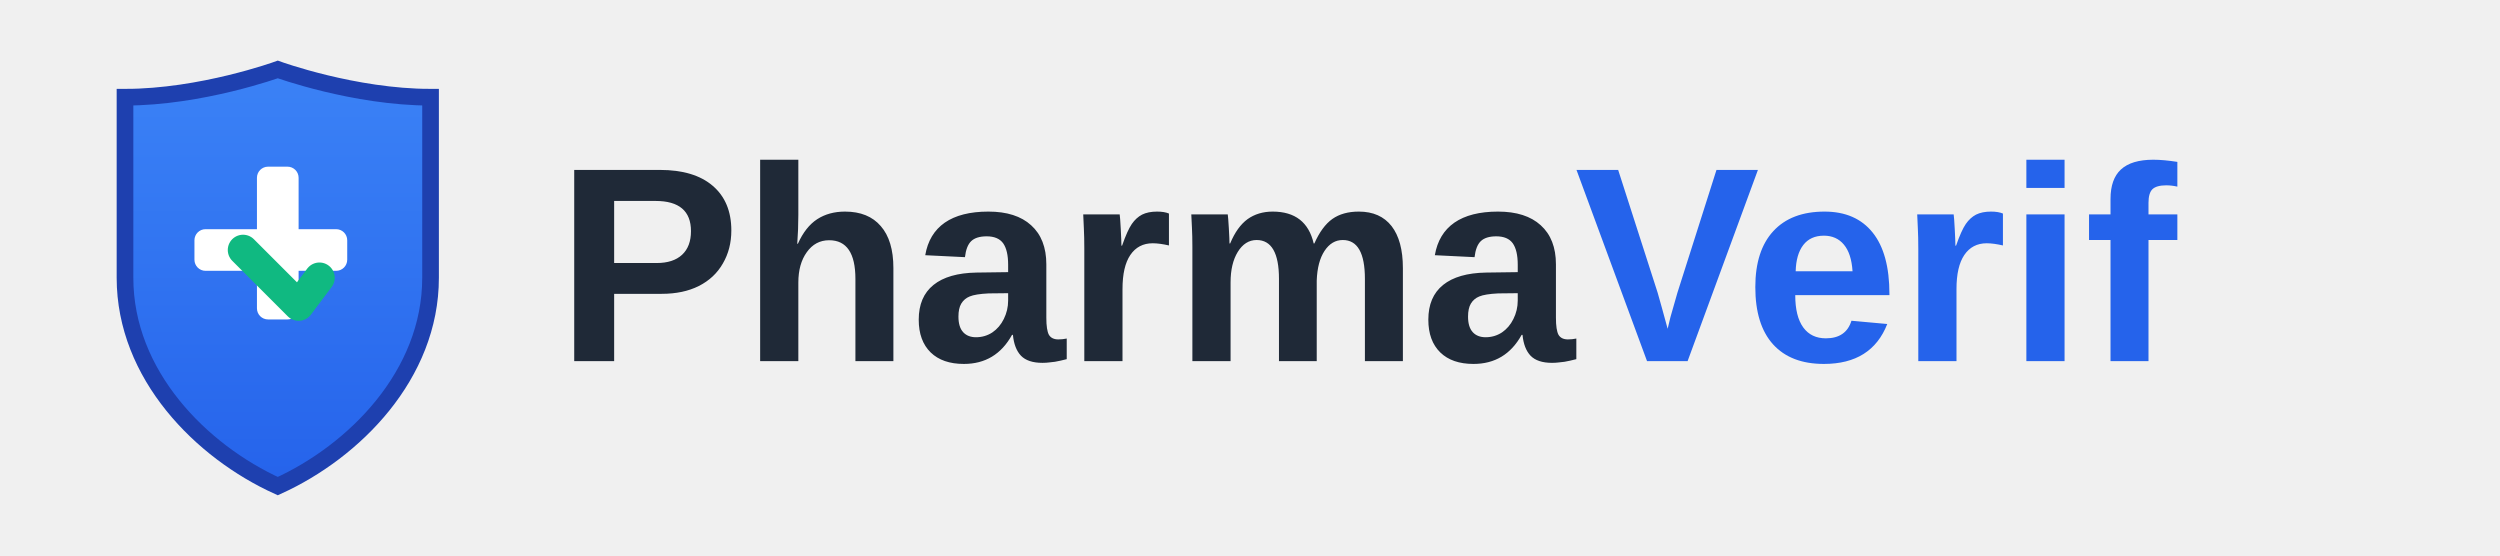
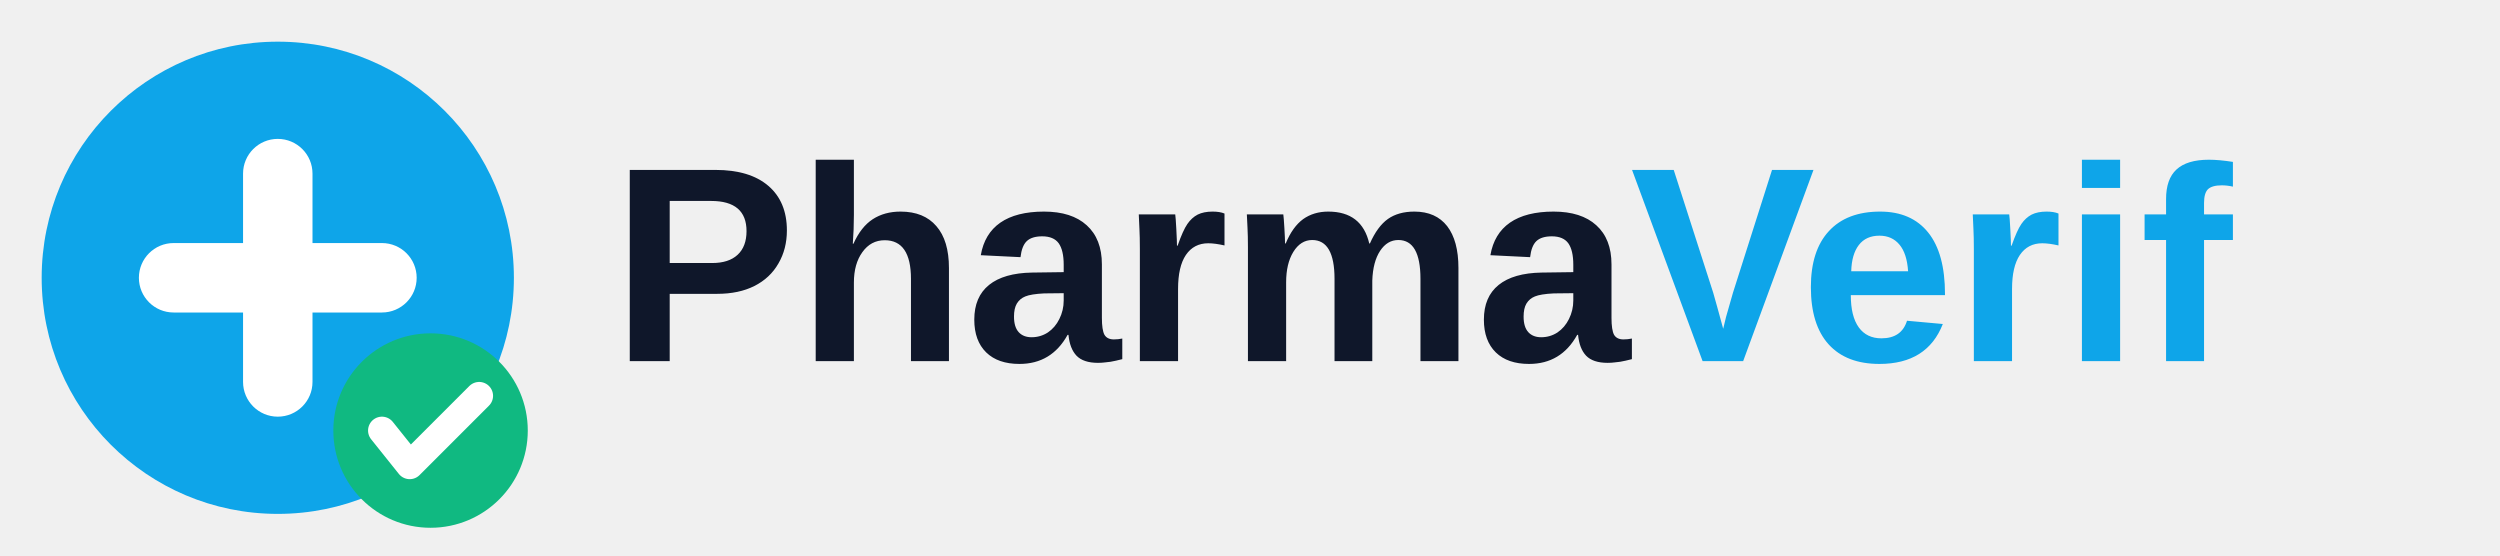
<svg xmlns="http://www.w3.org/2000/svg" width="180" height="40" viewBox="0 0 180 40" fill="none">
-   <defs>
-     <linearGradient id="shieldGrad" x1="20" y1="5" x2="20" y2="35" gradientUnits="userSpaceOnUse">
-       <stop offset="0%" stop-color="#3B82F6" />
-       <stop offset="100%" stop-color="#2563EB" />
-     </linearGradient>
-   </defs>
-   <g id="icon-compact">
-     <path d="M20 5C20 5 14.5 7 9 7C9 7 9 15 9 20C9 27 14.5 32.5 20 35C25.5 32.5 31 27 31 20C31 15 31 7 31 7C25.5 7 20 5 20 5Z" fill="url(#shieldGrad)" stroke="#1E40AF" stroke-width="1.2" />
-     <rect x="18.5" y="12" width="3" height="11" rx="0.8" fill="white" />
-     <rect x="14" y="16.5" width="11" height="3" rx="0.8" fill="white" />
-     <path d="M23 20L21.5 22L17.5 18" stroke="#10B981" stroke-width="2.2" stroke-linecap="round" stroke-linejoin="round" />
-   </g>
-   <text x="40" y="26" font-family="system-ui, -apple-system, 'Segoe UI', Arial, sans-serif" font-size="20" font-weight="700" fill="#1F2937">Pharma<tspan fill="#2563EB">Verif</tspan>
+   <circle cx="20" cy="20" r="17" fill="#0EA5E9" />
+   <rect x="17.5" y="10" width="5" height="20" rx="2.5" fill="white" />
+   <rect x="10" y="17.5" width="20" height="5" rx="2.5" fill="white" />
+   <circle cx="31" cy="31" r="7" fill="#10B981" />
+   <path d="M27.5 31L29.5 33.5L34.5 28.5" stroke="white" stroke-width="2" stroke-linecap="round" stroke-linejoin="round" />
+   <text x="44" y="26" font-family="system-ui, -apple-system, 'Segoe UI', Arial, sans-serif" font-size="20" font-weight="700" fill="#0F172A">Pharma<tspan fill="#0EA5E9">Verif</tspan>
  </text>
</svg>
